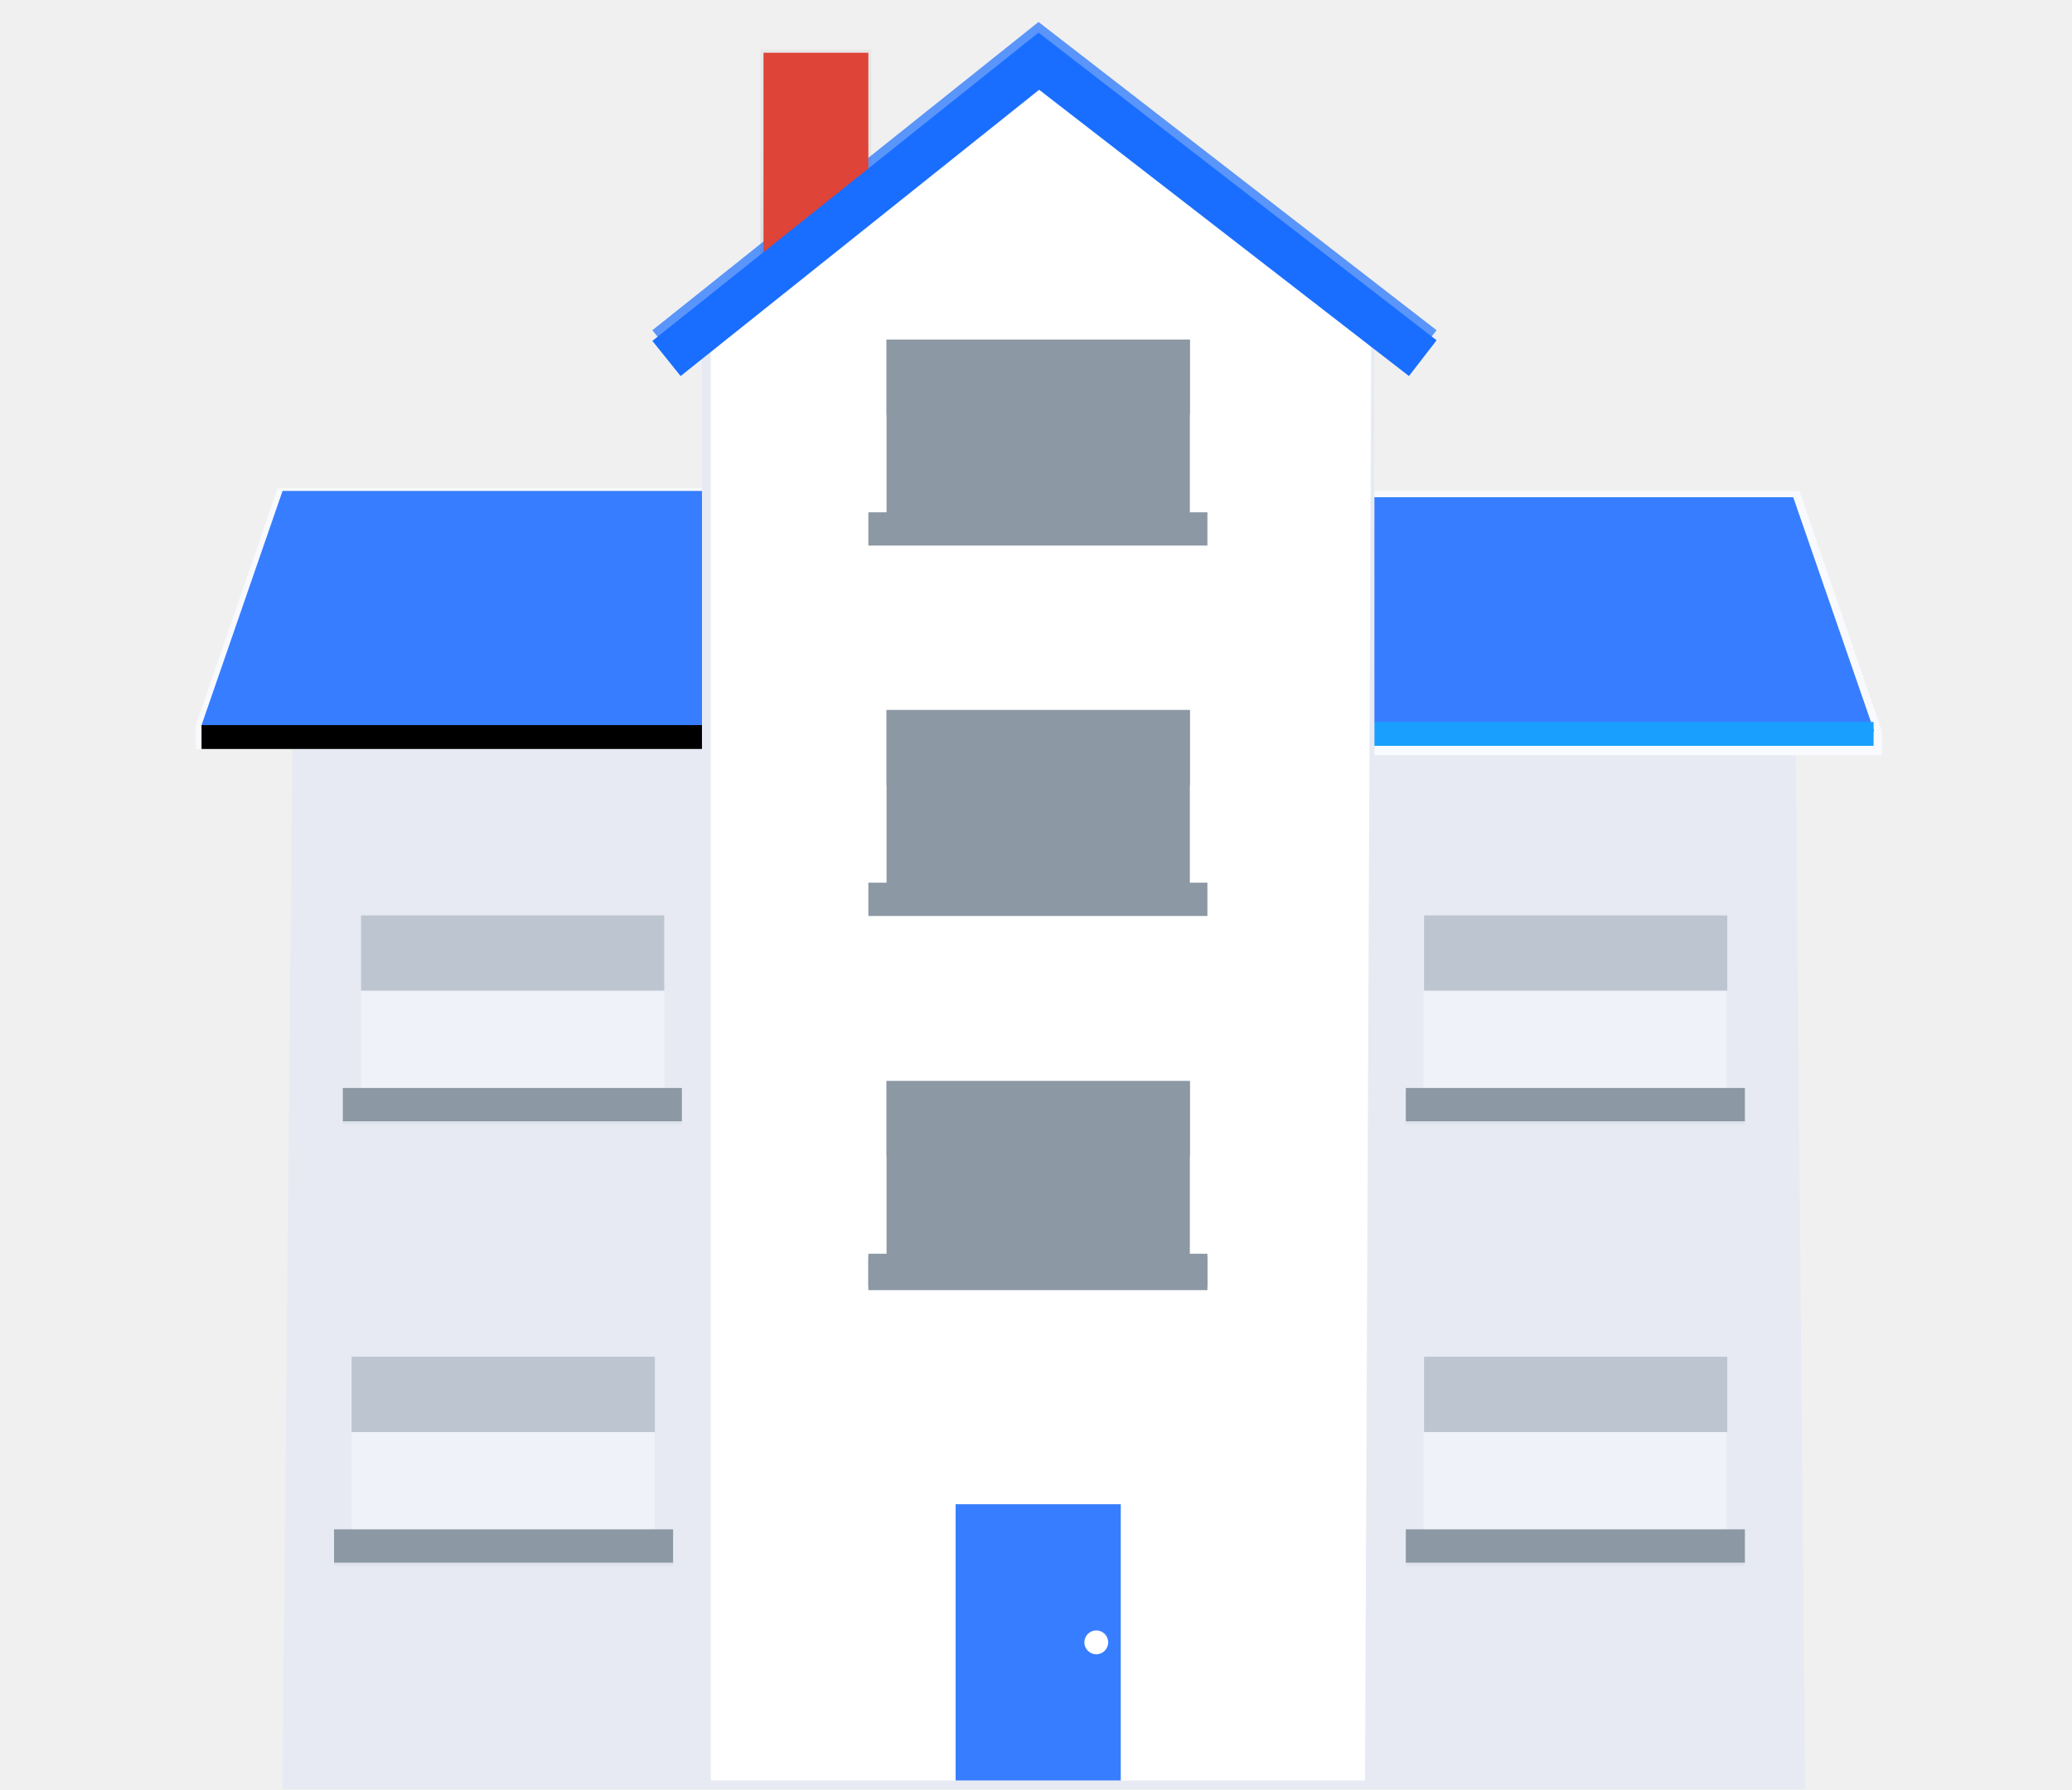
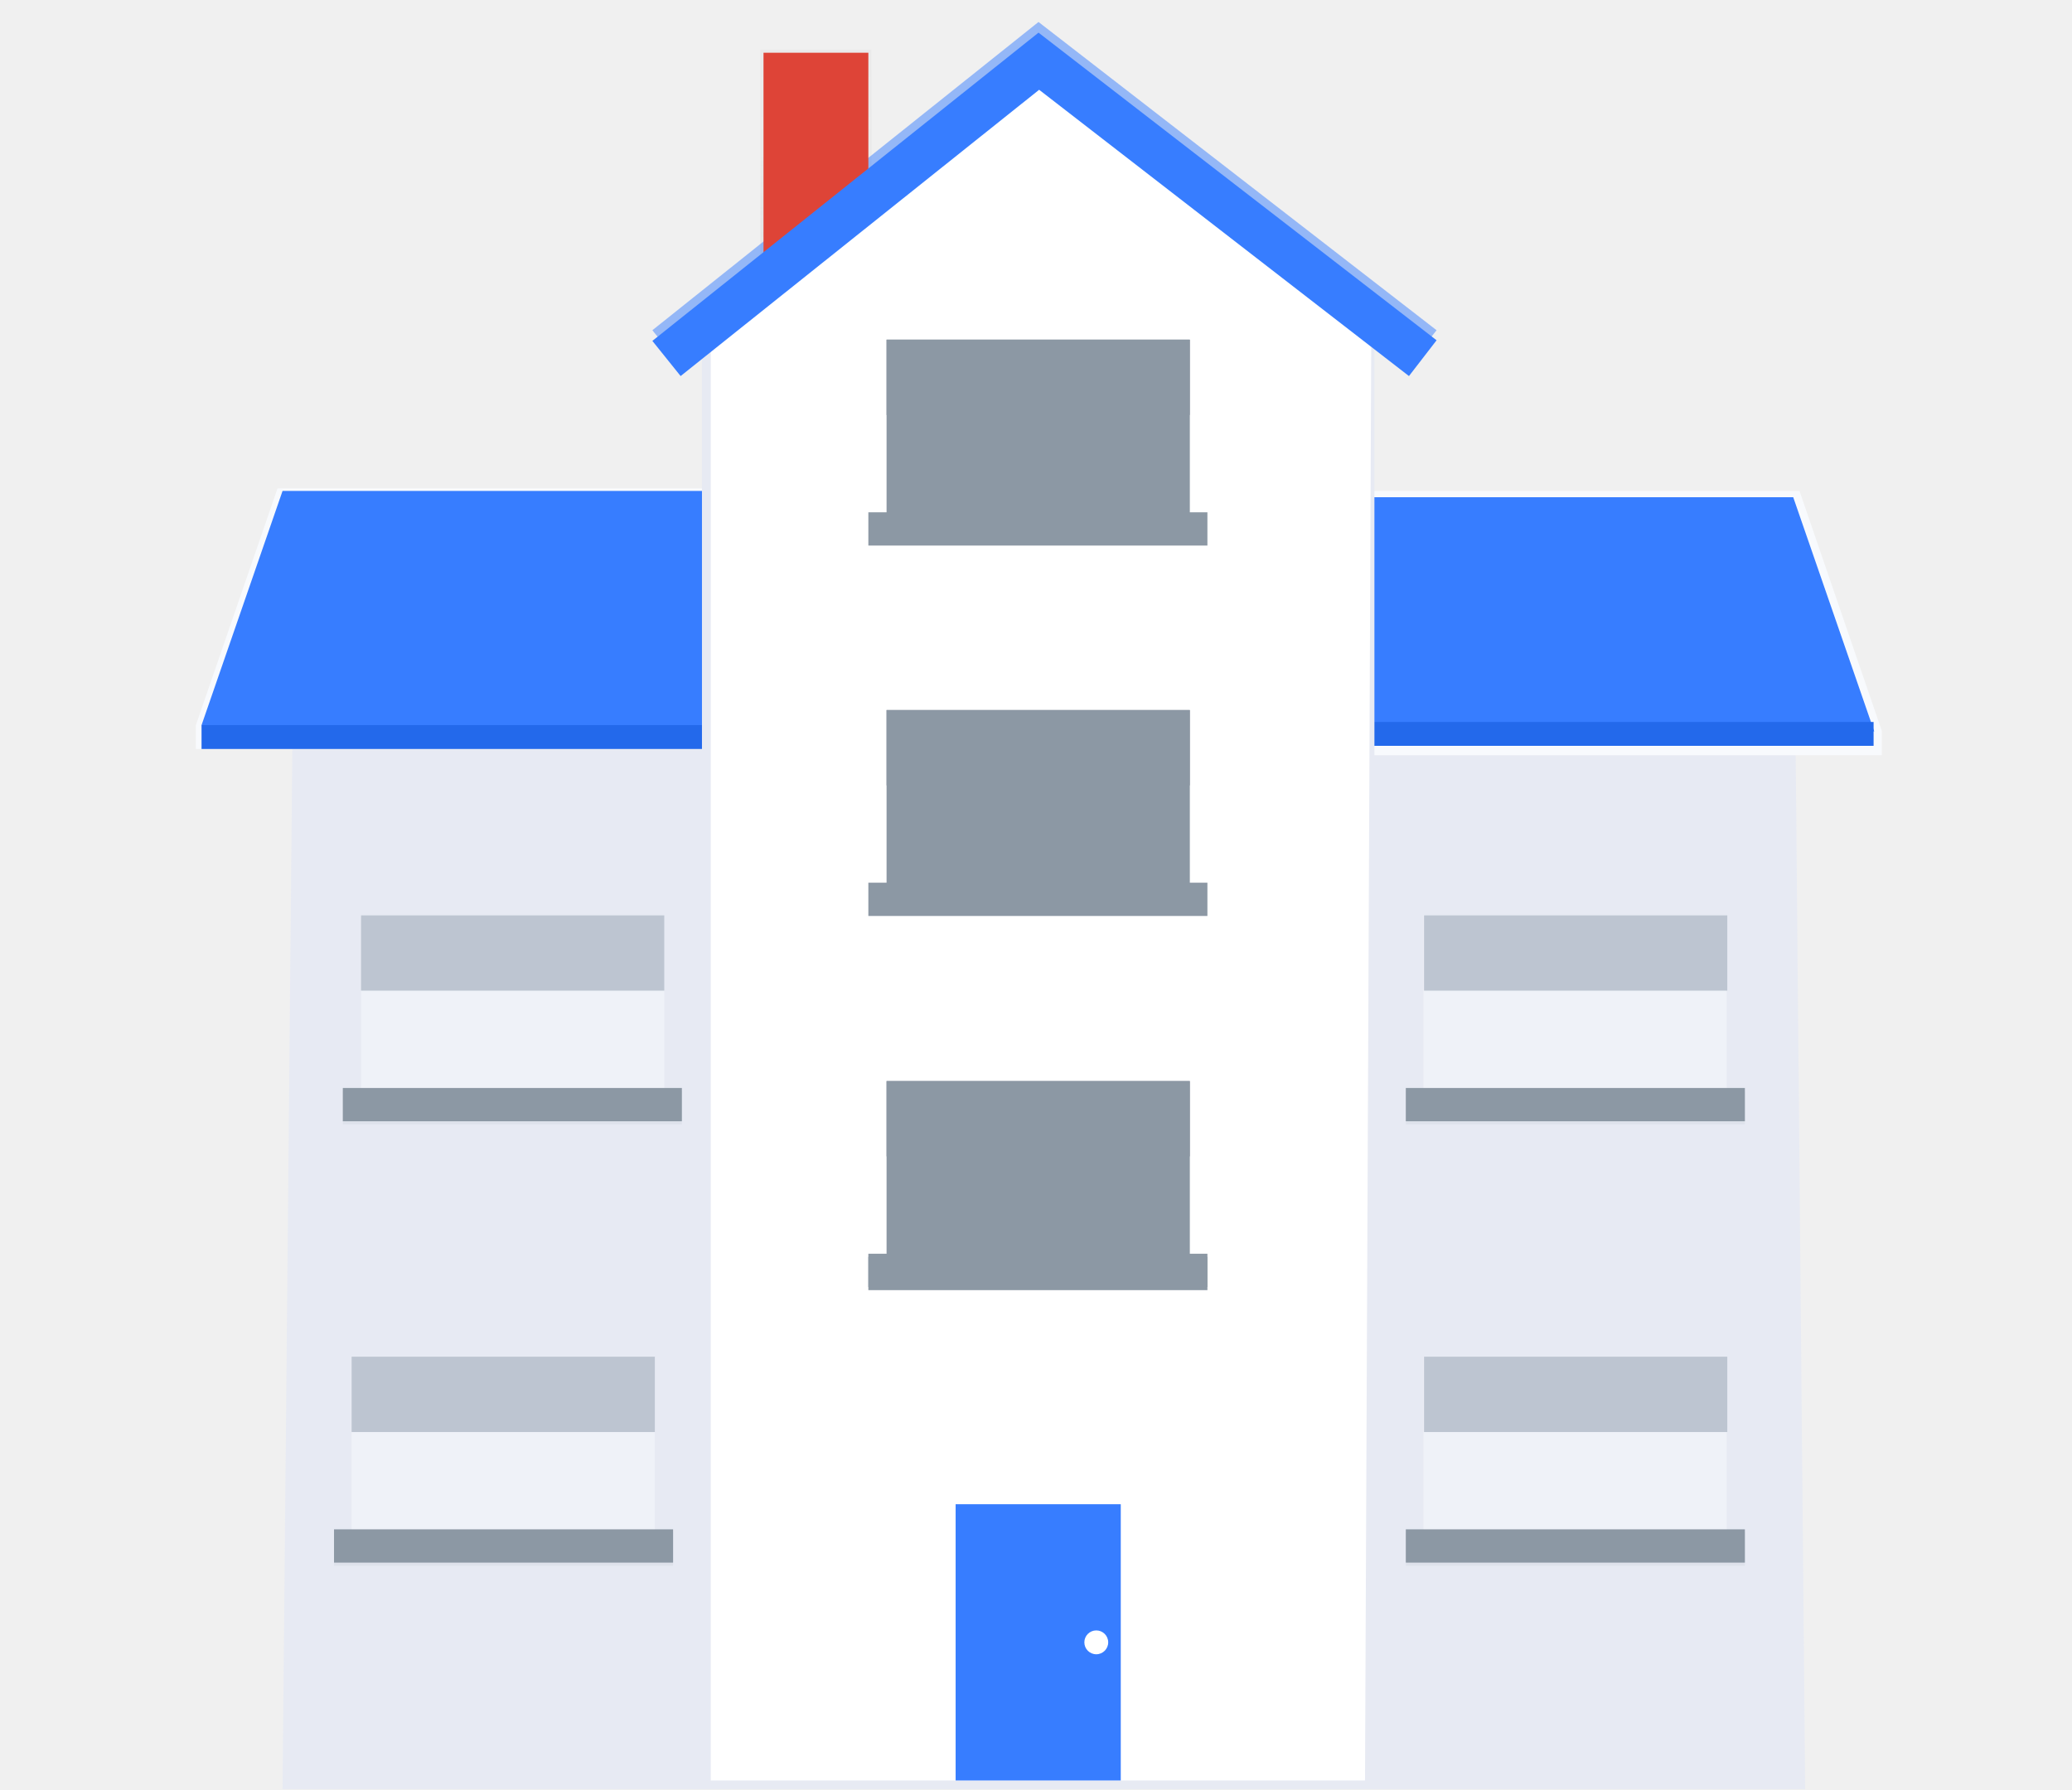
- <svg xmlns="http://www.w3.org/2000/svg" x="0px" y="0px" viewBox="0 0 330 285" style="enable-background:new 0 0 330 285;" xml:space="preserve">
-   <style type="text/css">
- 	.flat-house-0{fill:#E7EAF3;}
-   .flat-house-1{fill:#F8FAFD;}
-   .flat-house-2{fill:#377DFF;}
-   .flat-house-3{fill:#19A0FF;}
-   .flat-house-4{fill:#8C98A4;}
-   .flat-house-5{fill:#BDC5D1;}
-   .flat-house-6{fill:#196EFF;}
-   .flat-house-7{fill:#DE4437;}
-   .flat-house-8{fill:#FFFFFF;}
- </style>
-   <g>
-     <polygon class="flat-house-0 fill-gray-300" points="287.5,285 45,285 46.7,104.2 116,85.9 214.1,85.9 285.8,98.8  " />
+ <svg xmlns="http://www.w3.org/2000/svg" width="330" height="285" viewBox="0 0 330 285" fill="none">
+   <g clip-path="url(#clip0)">
+     <path d="M287.5 285H45L46.7 104.2L116 85.9H214.1L285.8 98.8L287.5 285Z" fill="#E7EAF3" />
+     <g opacity="0.7">
+       <path opacity="0.7" d="M138.8 7.9H121.1V42.8H138.8V7.9Z" fill="url(#paint0_linear)" />
+     </g>
+     <path d="M121.1 115.5V77.8H44.2L31.2 115.5V119.3H121.5V115.5H121.1Z" fill="#F8FAFD" />
+     <path d="M121.1 115.5H32.1L45 78.2H121.1V115.5Z" fill="#377dff" />
+     <path d="M121.5 115.5H32.1V119.3H121.5V115.5Z" fill="#2369EB" />
+     <path d="M286.6 78.2H209.5V116.4H209.1V120.3H299.7V116.4L286.6 78.2Z" fill="#F8FAFD" />
+     <path d="M209.5 79.2H285.6L298.5 116.5H209.5V79.2Z" fill="#377dff" />
+     <path d="M298.4 115H209V118.8H298.4V115Z" fill="#2369EB" />
+     <path opacity="0.5" d="M104.3 216.1H56V246.2H104.3V216.1Z" fill="#F8FAFD" />
+     <path opacity="0.1" d="M107.2 244.1H53.2V249.4H107.2V244.1Z" fill="#8C98A4" />
+     <path d="M107.2 243.6H53.2V248.9H107.2V243.6Z" fill="#8C98A4" />
+     <path d="M104.3 216.1H56V228.1H104.3V216.1Z" fill="#BDC5D1" />
+     <path opacity="0.5" d="M275 216.1H226.7V246.2H275V216.1Z" fill="#F8FAFD" />
+     <path opacity="0.1" d="M277.9 244.1H223.9V249.4H277.9V244.1Z" fill="#8C98A4" />
+     <path d="M277.9 243.6H223.9V248.9H277.9V243.6Z" fill="#8C98A4" />
+     <path d="M275.1 216.1H226.8V228.1H275.1V216.1Z" fill="#BDC5D1" />
+     <path opacity="0.5" d="M275 145.8H226.7V175.9H275V145.8Z" fill="#F8FAFD" />
+     <path opacity="0.1" d="M277.9 173.8H223.9V179.1H277.9V173.8Z" fill="#8C98A4" />
+     <path d="M277.9 173.3H223.9V178.6H277.9V173.3Z" fill="#8C98A4" />
+     <path d="M275.1 145.8H226.8V157.8H275.1V145.8Z" fill="#BDC5D1" />
+     <path opacity="0.5" d="M105.8 145.8H57.5V175.9H105.8V145.8Z" fill="#F8FAFD" />
+     <path opacity="0.1" d="M108.6 173.8H54.6V179.1H108.6V173.8Z" fill="#8C98A4" />
+     <path d="M108.6 173.3H54.6V178.6H108.6V173.3Z" fill="#8C98A4" />
+     <path d="M105.8 145.8H57.5V157.8H105.8V145.8Z" fill="#BDC5D1" />
+     <g opacity="0.7">
+       <path opacity="0.7" d="M224.4 58.2L165.5 12.6L108.4 58.2L103.9 52.6L165.4 3.5L228.8 52.6L224.4 58.2Z" fill="#377dff" />
+     </g>
+     <path d="M138.3 8.4H121.6V42.8H138.3V8.4Z" fill="#DE4437" />
+     <path d="M218.9 283.6H111.8V52.1L165.8 50L218.9 52.1V283.6Z" fill="#E7EAF3" />
+     <path d="M217.4 283.6H113.2V51.2L165.3 12L218.4 52.7L217.4 283.6Z" fill="white" />
+     <path d="M178.5 239.6H152.2V283.6H178.5V239.6Z" fill="#377dff" />
+     <path d="M192.3 200.2H138.3V205.5H192.3V200.2Z" fill="#8C98A4" />
+     <path d="M189.5 172.2H141.2V202.3H189.5V172.2Z" fill="#8C98A4" />
+     <path d="M192.3 199.7H138.3V205H192.3V199.7Z" fill="#8C98A4" />
+     <path d="M189.5 172.2H141.2V184.2H189.5V172.2Z" fill="#8C98A4" />
+     <path d="M189.5 113.1H141.2V143.2H189.5V113.1Z" fill="#8C98A4" />
+     <path d="M192.3 140.6H138.3V145.9H192.3V140.6Z" fill="#8C98A4" />
+     <path d="M189.5 113.1H141.2V125.1H189.5V113.1Z" fill="#8C98A4" />
+     <path d="M189.5 54.1H141.2V84.2H189.5V54.1Z" fill="#8C98A4" />
+     <path d="M192.3 81.6H138.3V86.9H192.3V81.6Z" fill="#8C98A4" />
+     <path d="M189.5 54.1H141.2V66.1H189.5V54.1Z" fill="#8C98A4" />
+     <path d="M224.4 59.9L165.5 14.3L108.4 59.9L103.9 54.3L165.4 5.2L228.8 54.2L224.4 59.9Z" fill="#377dff" />
+     <path d="M174.6 263.5C175.649 263.5 176.5 262.649 176.5 261.6C176.5 260.551 175.649 259.7 174.6 259.7C173.551 259.7 172.7 260.551 172.7 261.6C172.7 262.649 173.551 263.5 174.6 263.5Z" fill="white" />
  </g>
-   <g opacity=".7">
-     <linearGradient id="flatHouseID1" gradientUnits="userSpaceOnUse" x1="129.95" y1="41.85" x2="129.95" y2="6.95" gradientTransform="matrix(1 0 0 1 0 1)">
-       <stop offset="0" style="stop-color:#808080;stop-opacity:0.25" />
-       <stop offset="0.54" style="stop-color:#808080;stop-opacity:0.12" />
-       <stop offset="1" style="stop-color:#808080;stop-opacity:0.1" />
+   <defs>
+     <linearGradient id="paint0_linear" x1="129.95" y1="42.85" x2="129.95" y2="7.95" gradientUnits="userSpaceOnUse">
+       <stop stop-color="#808080" stop-opacity="0.25" />
+       <stop offset="0.54" stop-color="#808080" stop-opacity="0.12" />
+       <stop offset="1" stop-color="#808080" stop-opacity="0.1" />
    </linearGradient>
-     <rect x="121.1" y="7.9" fill="url(#flatHouseID1)" width="17.7" height="34.9" />
-   </g>
-   <g>
-     <polygon class="flat-house-1 fill-gray-200" points="121.1,115.5 121.1,77.8 44.2,77.8 31.2,115.5 31.2,119.3 121.5,119.3 121.5,115.5  " />
-   </g>
-   <polygon class="flat-house-2 fill-primary" points="121.1,115.5 32.1,115.5 45,78.2 121.1,78.2 " />
-   <rect x="32.1" y="115.5" class="st5" width="89.4" height="3.8" />
-   <g>
-     <polygon class="flat-house-1 fill-gray-200" points="286.6,78.2 209.5,78.2 209.5,116.4 209.1,116.4 209.1,120.3 299.7,120.3 299.7,116.4  " />
-   </g>
-   <polygon class="flat-house-2 fill-primary" points="209.5,79.2 285.6,79.2 298.5,116.5 209.5,116.5 " />
-   <rect x="209" y="115" class="flat-house-3 fill-primary-lighter" width="89.4" height="3.8" />
-   <rect x="56" y="216.1" class="flat-house-1 fill-gray-200" opacity=".5" width="48.3" height="30.1" />
-   <rect x="53.2" y="244.1" class="flat-house-4 fill-gray-600" opacity=".1" width="54" height="5.3" />
-   <rect x="53.2" y="243.6" class="flat-house-4 fill-gray-600" width="54" height="5.3" />
-   <g>
-     <rect x="56" y="216.1" class="flat-house-5 fill-gray-400" width="48.3" height="12" />
-   </g>
-   <rect x="226.7" y="216.1" class="flat-house-1 fill-gray-200" opacity=".5" width="48.3" height="30.1" />
-   <rect x="223.9" y="244.1" class="flat-house-4 fill-gray-600" opacity=".1" width="54" height="5.3" />
-   <rect x="223.9" y="243.6" class="flat-house-4 fill-gray-600" width="54" height="5.3" />
-   <g>
-     <rect x="226.8" y="216.1" class="flat-house-5 fill-gray-400" width="48.3" height="12" />
-   </g>
-   <rect x="226.7" y="145.8" class="flat-house-1 fill-gray-200" opacity=".5" width="48.3" height="30.1" />
-   <rect x="223.9" y="173.8" class="flat-house-4 fill-gray-600" opacity=".1" width="54" height="5.3" />
-   <rect x="223.9" y="173.3" class="flat-house-4 fill-gray-600" width="54" height="5.3" />
-   <g>
-     <rect x="226.8" y="145.8" class="flat-house-5 fill-gray-400" width="48.3" height="12" />
-   </g>
-   <rect x="57.5" y="145.8" class="flat-house-1 fill-gray-200" opacity=".5" width="48.3" height="30.1" />
-   <rect x="54.6" y="173.8" class="flat-house-4 fill-gray-600" opacity=".1" width="54" height="5.3" />
-   <rect x="54.6" y="173.3" class="flat-house-4 fill-gray-600" width="54" height="5.3" />
-   <g>
-     <rect x="57.5" y="145.8" class="flat-house-5 fill-gray-400" width="48.3" height="12" />
-   </g>
-   <g opacity=".7">
-     <polygon class="flat-house-6 fill-primary-darker" points="224.4,58.2 165.5,12.6 108.4,58.2 103.9,52.6 165.4,3.5 228.8,52.6  " />
-   </g>
-   <rect x="121.6" y="8.4" class="flat-house-7 fill-danger" width="16.7" height="34.4" />
-   <g>
-     <polygon class="flat-house-0 fill-gray-300" points="218.9,283.6 111.8,283.6 111.8,52.1 165.8,50 218.9,52.1  " />
-   </g>
-   <polygon class="flat-house-8 fill-white" points="217.4,283.6 113.2,283.6 113.2,51.2 165.3,12 218.4,52.7 " />
-   <rect x="152.2" y="239.6" class="flat-house-2 fill-primary" width="26.3" height="44" />
-   <rect x="138.3" y="200.2" class="flat-house-4 fill-gray-600" width="54" height="5.3" />
-   <rect x="141.2" y="172.2" class="flat-house-4 fill-gray-200" width="48.3" height="30.1" />
-   <rect x="138.3" y="199.7" class="flat-house-4 fill-gray-600" width="54" height="5.3" />
-   <g>
-     <rect x="141.2" y="172.2" class="flat-house-4 fill-gray-400" width="48.3" height="12" />
-   </g>
-   <rect x="141.2" y="113.1" class="flat-house-4 fill-gray-200" width="48.3" height="30.1" />
-   <rect x="138.3" y="140.6" class="flat-house-4 fill-gray-600" width="54" height="5.3" />
-   <g>
-     <rect x="141.2" y="113.1" class="flat-house-4 fill-gray-400" width="48.3" height="12" />
-   </g>
-   <rect x="141.2" y="54.1" class="flat-house-4 fill-gray-200" width="48.3" height="30.1" />
-   <rect x="138.3" y="81.6" class="flat-house-4 fill-gray-600" width="54" height="5.3" />
-   <g>
-     <rect x="141.2" y="54.1" class="flat-house-4 fill-gray-400" width="48.3" height="12" />
-   </g>
-   <polygon class="flat-house-6 fill-primary-darker" points="224.4,59.9 165.5,14.3 108.4,59.9 103.9,54.3 165.4,5.2 228.8,54.2 " />
-   <circle class="flat-house-8 fill-white" cx="174.6" cy="261.6" r="1.9" />
+     <clipPath id="clip0">
+       <rect width="330" height="285" fill="white" />
+     </clipPath>
+   </defs>
</svg>
